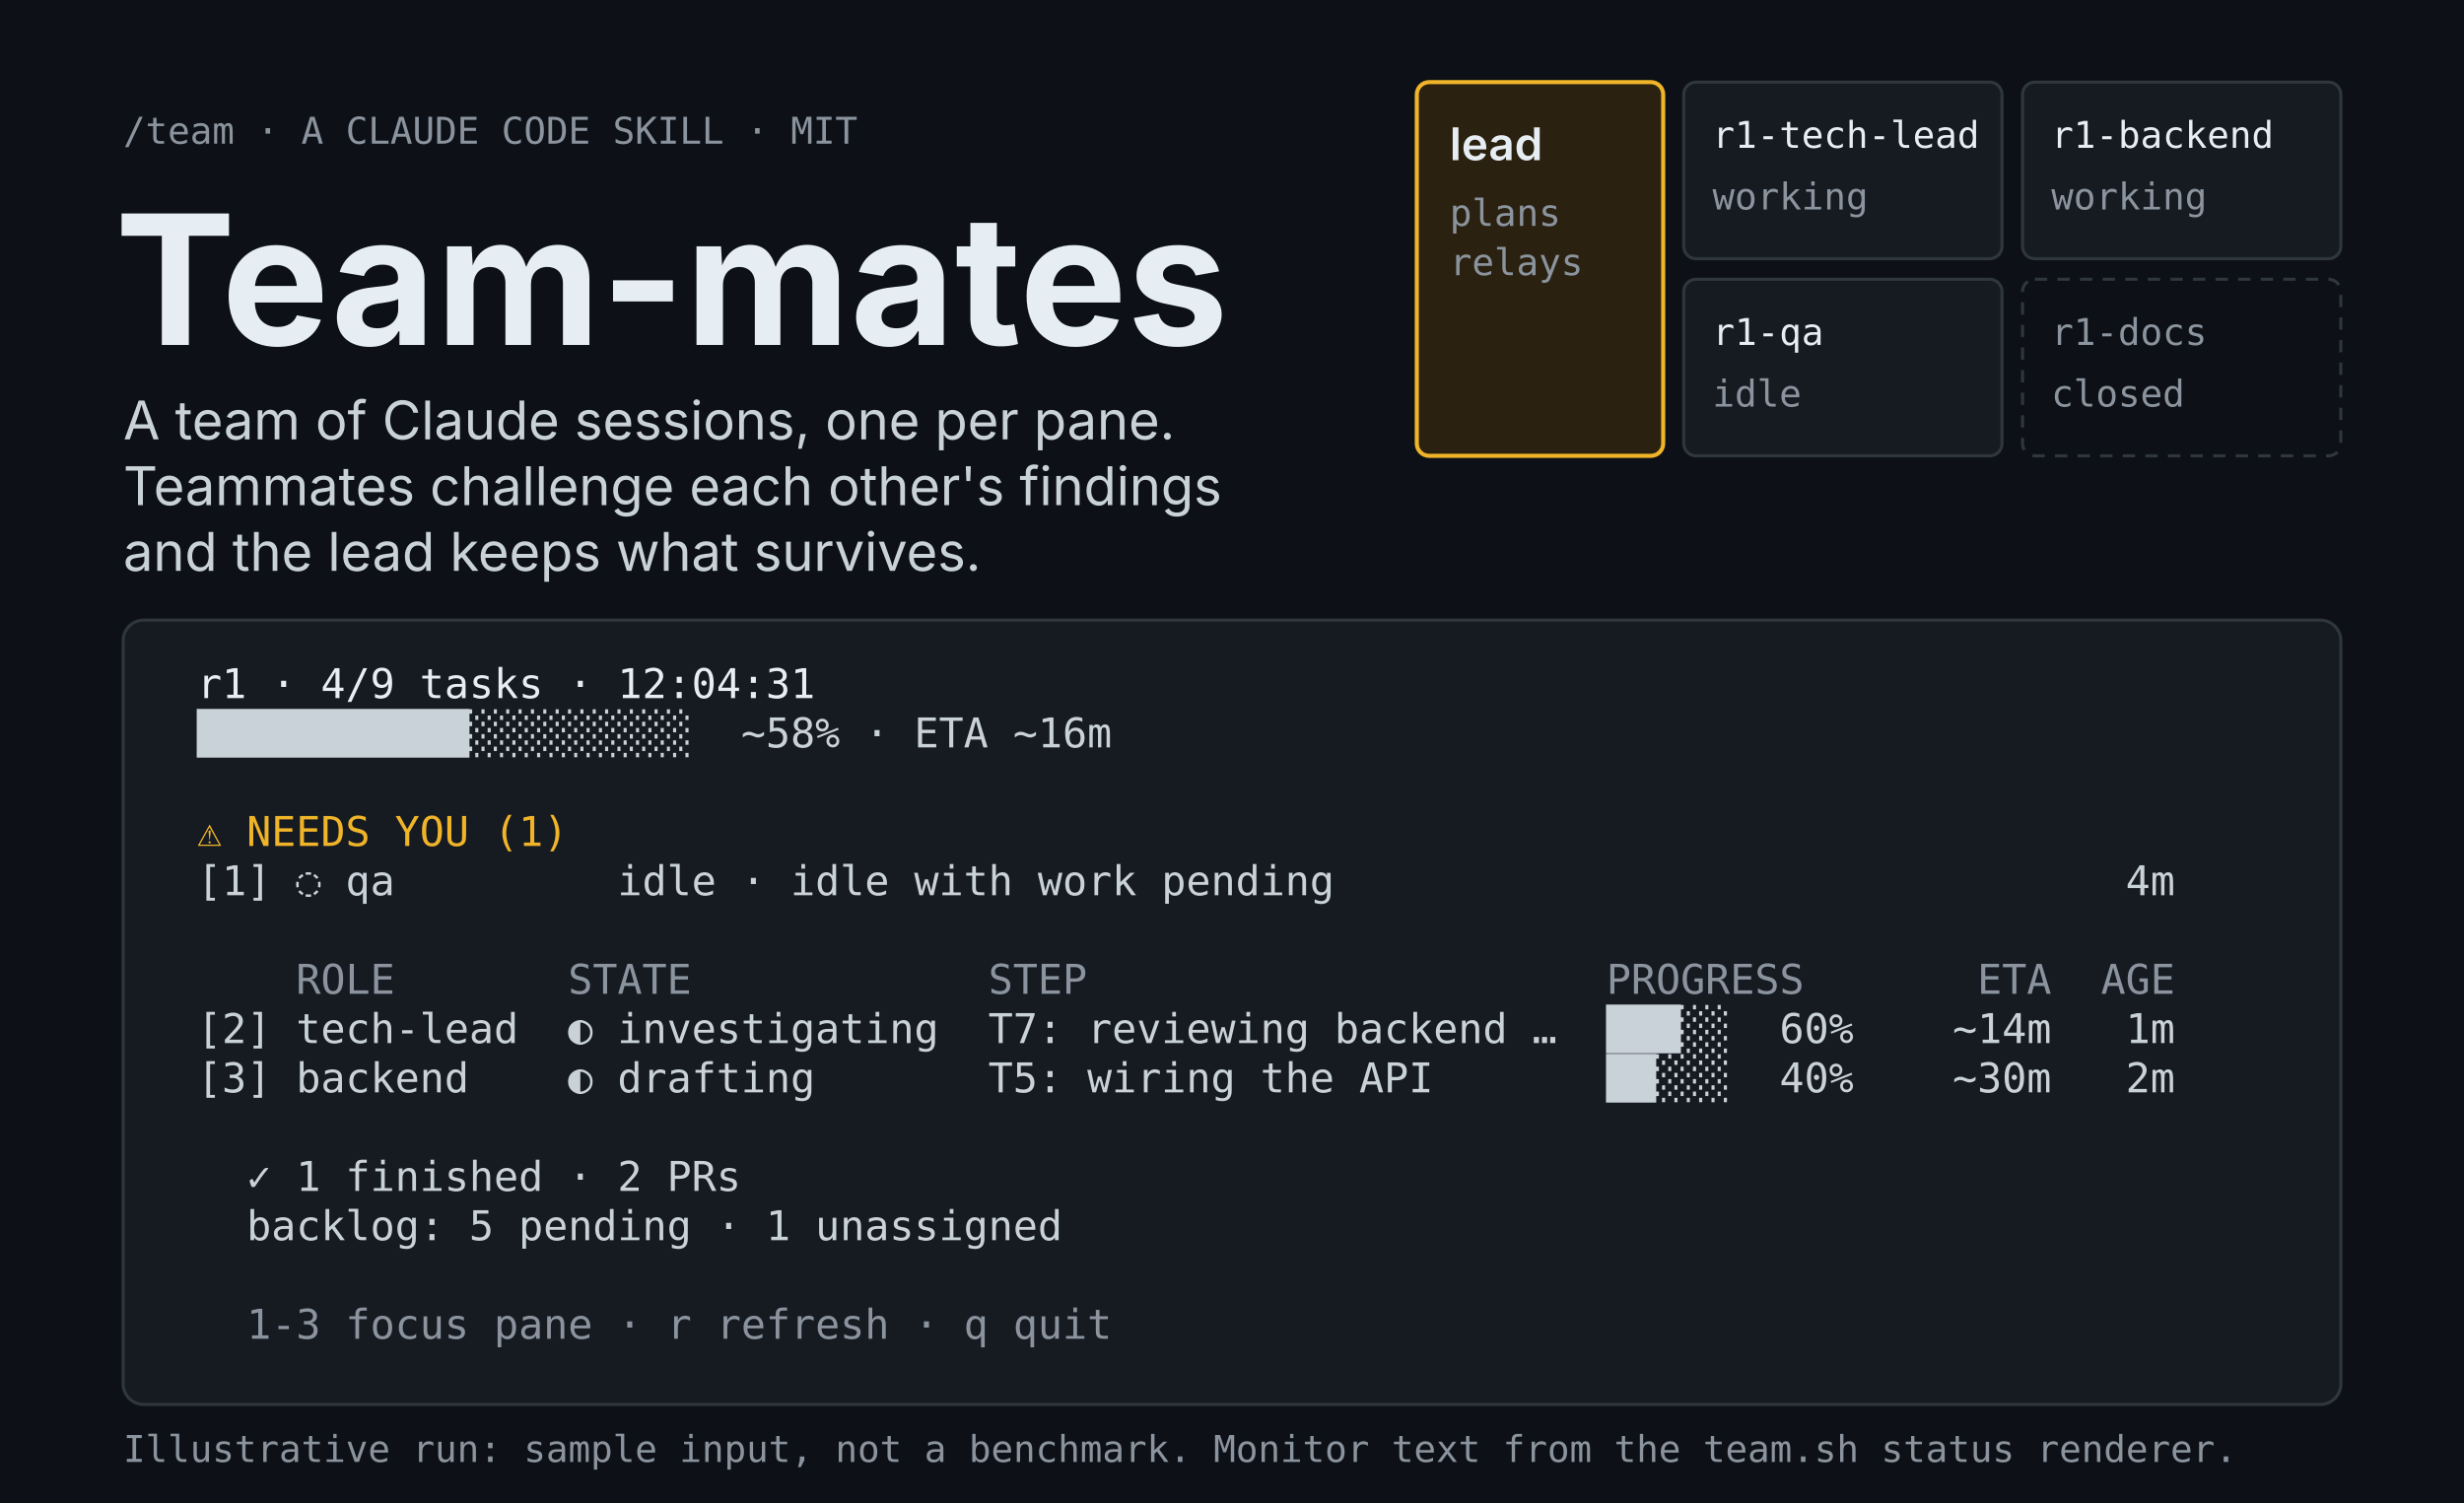
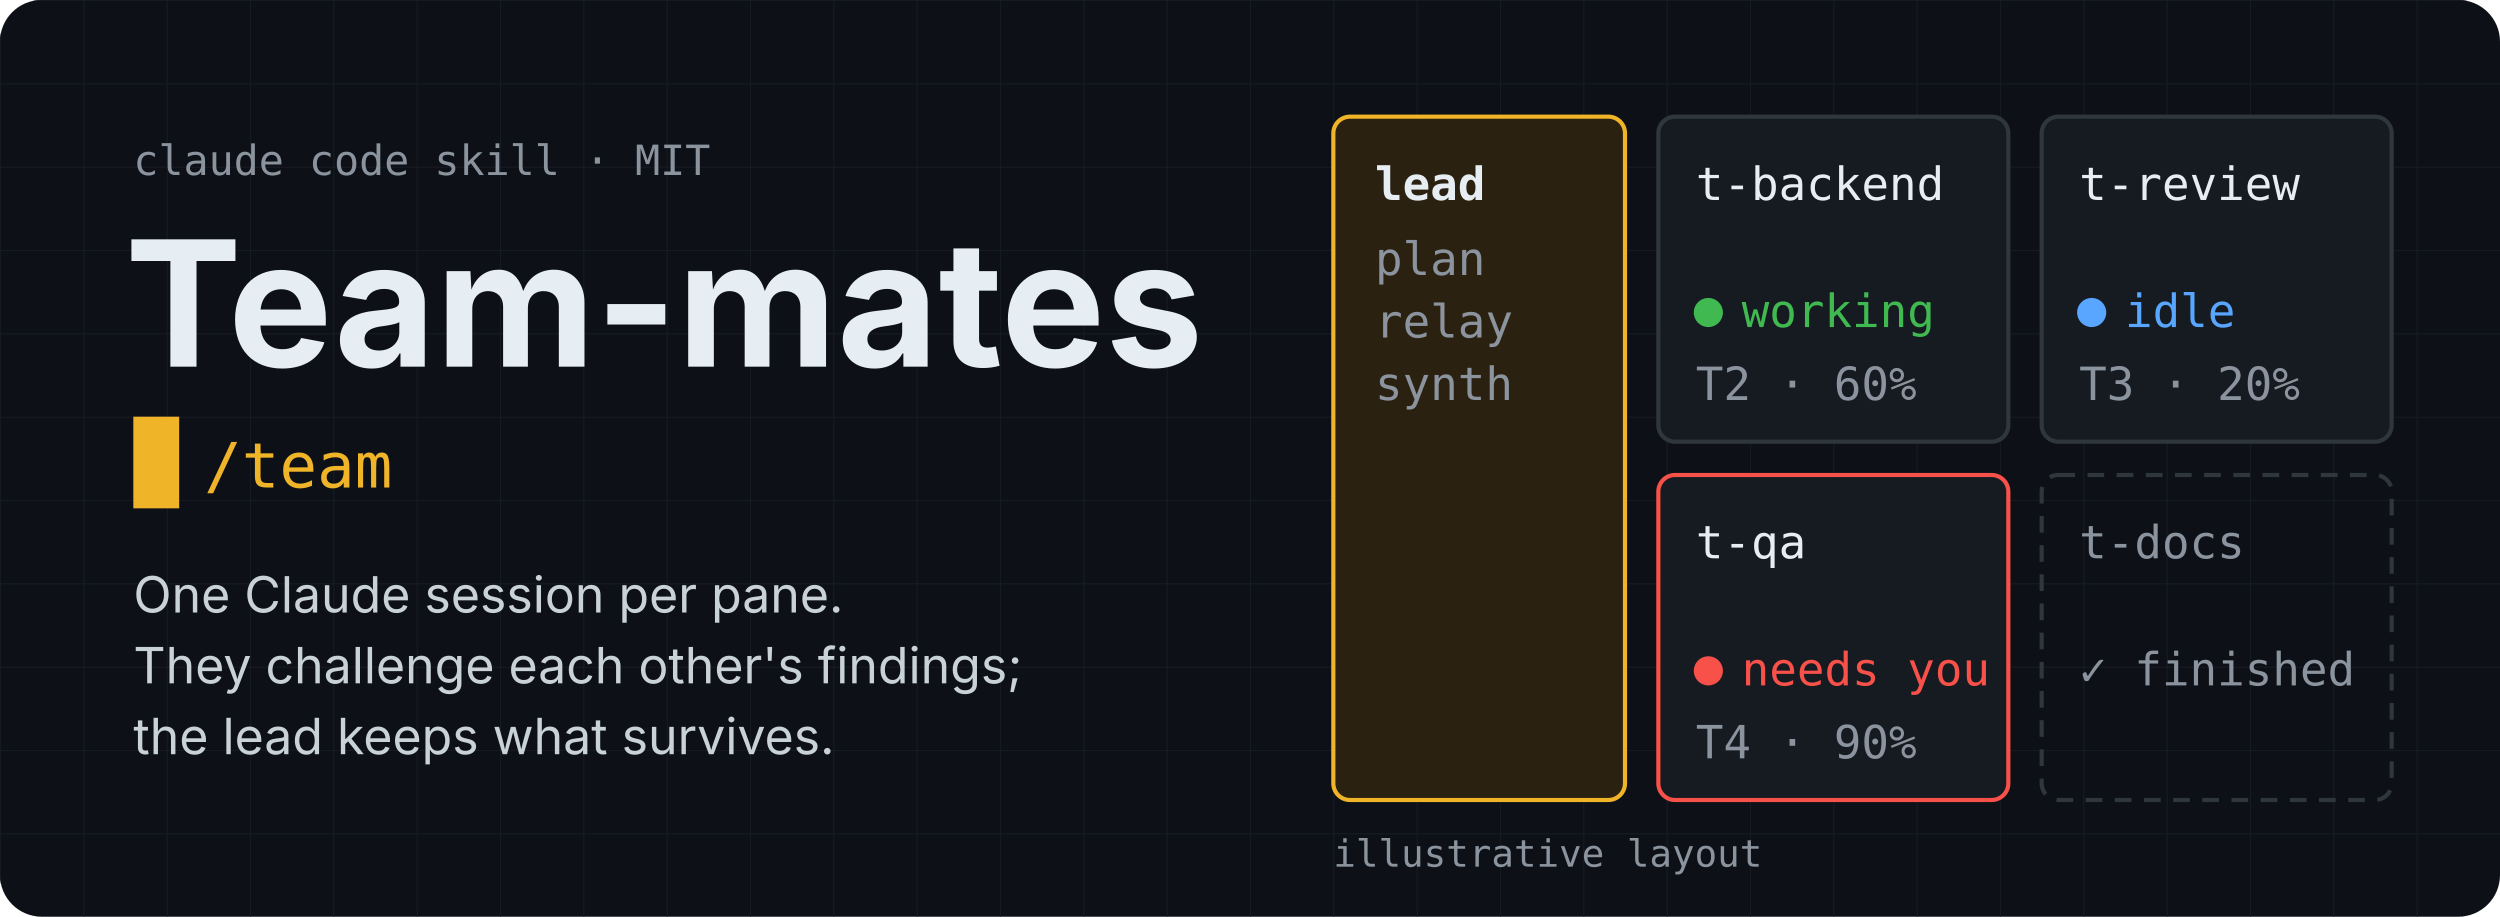
- <svg xmlns="http://www.w3.org/2000/svg" width="1200" height="732" viewBox="0 0 1200 732" role="img" aria-labelledby="hero-title hero-desc">
-   <rect width="1200" height="732" fill="#0d1117" />
-   <g id="hero-title-block" font-family="-apple-system, BlinkMacSystemFont, 'Segoe UI', sans-serif">
-     <text x="60" y="70" font-family="ui-monospace, SFMono-Regular, Menlo, monospace" font-size="18" fill="#8b949e">/team · A CLAUDE CODE SKILL · MIT</text>
-     <text x="56" y="168" font-size="88" font-weight="700" fill="#e6edf3">Team-mates</text>
-     <text x="60" y="214" font-size="26" fill="#c9d1d9">A team of Claude sessions, one per pane.</text>
-     <text x="60" y="246" font-size="26" fill="#c9d1d9">Teammates challenge each other's findings</text>
-     <text x="60" y="278" font-size="26" fill="#c9d1d9">and the lead keeps what survives.</text>
+ <svg xmlns="http://www.w3.org/2000/svg" width="1200" height="440" viewBox="0 0 1200 440" role="img" aria-labelledby="t d">
+   <defs>
+     <pattern id="g" width="40" height="40" patternUnits="userSpaceOnUse">
+       <path d="M40 0H0V40" fill="none" stroke="#161b22" stroke-width="1" />
+     </pattern>
+   </defs>
+   <rect width="1200" height="440" rx="20" fill="#0d1117" />
+   <rect width="1200" height="440" rx="20" fill="url(#g)" />
+   <g font-family="ui-monospace, SFMono-Regular, Menlo, Consolas, monospace">
+     <text x="64" y="84" font-size="20" fill="#8b949e">claude code skill · MIT</text>
+     <text x="60" y="176" font-size="84" font-weight="700" fill="#e6edf3" font-family="-apple-system, BlinkMacSystemFont, 'Segoe UI', sans-serif">Team-mates</text>
+     <rect x="64" y="200" width="22" height="44" fill="#f0b429" />
+     <text x="98" y="234" font-size="30" fill="#f0b429">/team</text>
+     <text x="64" y="294" font-size="24" fill="#c9d1d9" font-family="-apple-system, BlinkMacSystemFont, 'Segoe UI', sans-serif">One Claude session per pane.</text>
+     <text x="64" y="328" font-size="24" fill="#c9d1d9" font-family="-apple-system, BlinkMacSystemFont, 'Segoe UI', sans-serif">They challenge each other's findings;</text>
+     <text x="64" y="362" font-size="24" fill="#c9d1d9" font-family="-apple-system, BlinkMacSystemFont, 'Segoe UI', sans-serif">the lead keeps what survives.</text>
  </g>
-   <g id="hero-panes" font-family="ui-monospace, SFMono-Regular, Menlo, monospace" font-size="18">
-     <rect x="690" y="40" width="120" height="182" rx="6" fill="#2b2110" stroke="#f0b429" stroke-width="2" />
-     <text x="706" y="78" font-size="22" font-weight="600" fill="#e6edf3" font-family="-apple-system, BlinkMacSystemFont, 'Segoe UI', sans-serif">lead</text>
-     <text x="706" y="110" fill="#8b949e">plans</text>
-     <text x="706" y="134" fill="#8b949e">relays</text>
-     <rect x="820" y="40" width="155" height="86" rx="6" fill="#161b22" stroke="#30363d" stroke-width="1.5" />
-     <text x="834" y="72" fill="#e6edf3">r1-tech-lead</text>
-     <text x="834" y="102" fill="#8b949e">working</text>
-     <rect x="985" y="40" width="155" height="86" rx="6" fill="#161b22" stroke="#30363d" stroke-width="1.5" />
-     <text x="999" y="72" fill="#e6edf3">r1-backend</text>
-     <text x="999" y="102" fill="#8b949e">working</text>
-     <rect x="820" y="136" width="155" height="86" rx="6" fill="#161b22" stroke="#30363d" stroke-width="1.5" />
-     <text x="834" y="168" fill="#e6edf3">r1-qa</text>
-     <text x="834" y="198" fill="#8b949e">idle</text>
-     <rect x="985" y="136" width="155" height="86" rx="6" fill="none" stroke="#30363d" stroke-width="1.5" stroke-dasharray="6 5" />
-     <text x="999" y="168" fill="#8b949e">r1-docs</text>
-     <text x="999" y="198" fill="#8b949e">closed</text>
+   <g font-family="ui-monospace, SFMono-Regular, Menlo, Consolas, monospace" font-size="22">
+     <rect x="640" y="56" width="140" height="328" rx="8" fill="#2b2110" stroke="#f0b429" stroke-width="2" />
+     <text x="660" y="96" font-weight="700" fill="#e6edf3">lead</text>
+     <text x="660" y="132" fill="#8b949e">plan</text>
+     <text x="660" y="162" fill="#8b949e">relay</text>
+     <text x="660" y="192" fill="#8b949e">synth</text>
+     <rect x="796" y="56" width="168" height="156" rx="8" fill="#161b22" stroke="#30363d" stroke-width="2" />
+     <text x="814" y="96" fill="#e6edf3">t-backend</text>
+     <circle cx="820" cy="150" r="7" fill="#3fb950" />
+     <text x="836" y="157" fill="#3fb950">working</text>
+     <text x="814" y="192" fill="#8b949e">T2 · 60%</text>
+     <rect x="980" y="56" width="168" height="156" rx="8" fill="#161b22" stroke="#30363d" stroke-width="2" />
+     <text x="998" y="96" fill="#e6edf3">t-review</text>
+     <circle cx="1004" cy="150" r="7" fill="#58a6ff" />
+     <text x="1020" y="157" fill="#58a6ff">idle</text>
+     <text x="998" y="192" fill="#8b949e">T3 · 20%</text>
+     <rect x="796" y="228" width="168" height="156" rx="8" fill="#161b22" stroke="#f85149" stroke-width="2" />
+     <text x="814" y="268" fill="#e6edf3">t-qa</text>
+     <circle cx="820" cy="322" r="7" fill="#f85149" />
+     <text x="836" y="329" fill="#f85149">needs you</text>
+     <text x="814" y="364" fill="#8b949e">T4 · 90%</text>
+     <rect x="980" y="228" width="168" height="156" rx="8" fill="none" stroke="#30363d" stroke-width="2" stroke-dasharray="8 6" />
+     <text x="998" y="268" fill="#8b949e">t-docs</text>
+     <text x="998" y="329" fill="#8b949e">✓ finished</text>
  </g>
-   <g id="hero-monitor" transform="translate(0 40)">
-     <rect x="60" y="262" width="1080" height="382" rx="10" fill="#161b22" stroke="#30363d" stroke-width="1.5" />
-     <g font-family="ui-monospace, SFMono-Regular, Menlo, monospace" font-size="20" fill="#c9d1d9">
-       <text x="96" y="300" xml:space="preserve" fill="#e6edf3">r1 · 4/9 tasks · 12:04:31</text>
-       <text x="96" y="324" xml:space="preserve">███████████░░░░░░░░░  ~58% · ETA ~16m</text>
-       <text x="96" y="372" xml:space="preserve" fill="#f0b429">⚠ NEEDS YOU (1)</text>
-       <text x="96" y="396" xml:space="preserve">[1] ◌ qa         idle · idle with work pending                                4m</text>
-       <text x="96" y="444" xml:space="preserve" fill="#8b949e">    ROLE       STATE            STEP                     PROGRESS       ETA  AGE</text>
-       <text x="96" y="468" xml:space="preserve">[2] tech-lead  ◐ investigating  T7: reviewing backend …  ███░░  60%    ~14m   1m</text>
-       <text x="96" y="492" xml:space="preserve">[3] backend    ◐ drafting       T5: wiring the API       ██░░░  40%    ~30m   2m</text>
-       <text x="96" y="540" xml:space="preserve">  ✓ 1 finished · 2 PRs</text>
-       <text x="96" y="564" xml:space="preserve">  backlog: 5 pending · 1 unassigned</text>
-       <text x="96" y="612" xml:space="preserve" fill="#8b949e">  1-3 focus pane · r refresh · q quit</text>
-     </g>
-   </g>
-   <text x="60" y="712" font-family="ui-monospace, SFMono-Regular, Menlo, monospace" font-size="18" fill="#8b949e">Illustrative run: sample input, not a benchmark. Monitor text from the team.sh status renderer.</text>
+   <text x="640" y="416" font-family="ui-monospace, SFMono-Regular, Menlo, monospace" font-size="18" fill="#8b949e">illustrative layout</text>
</svg>
